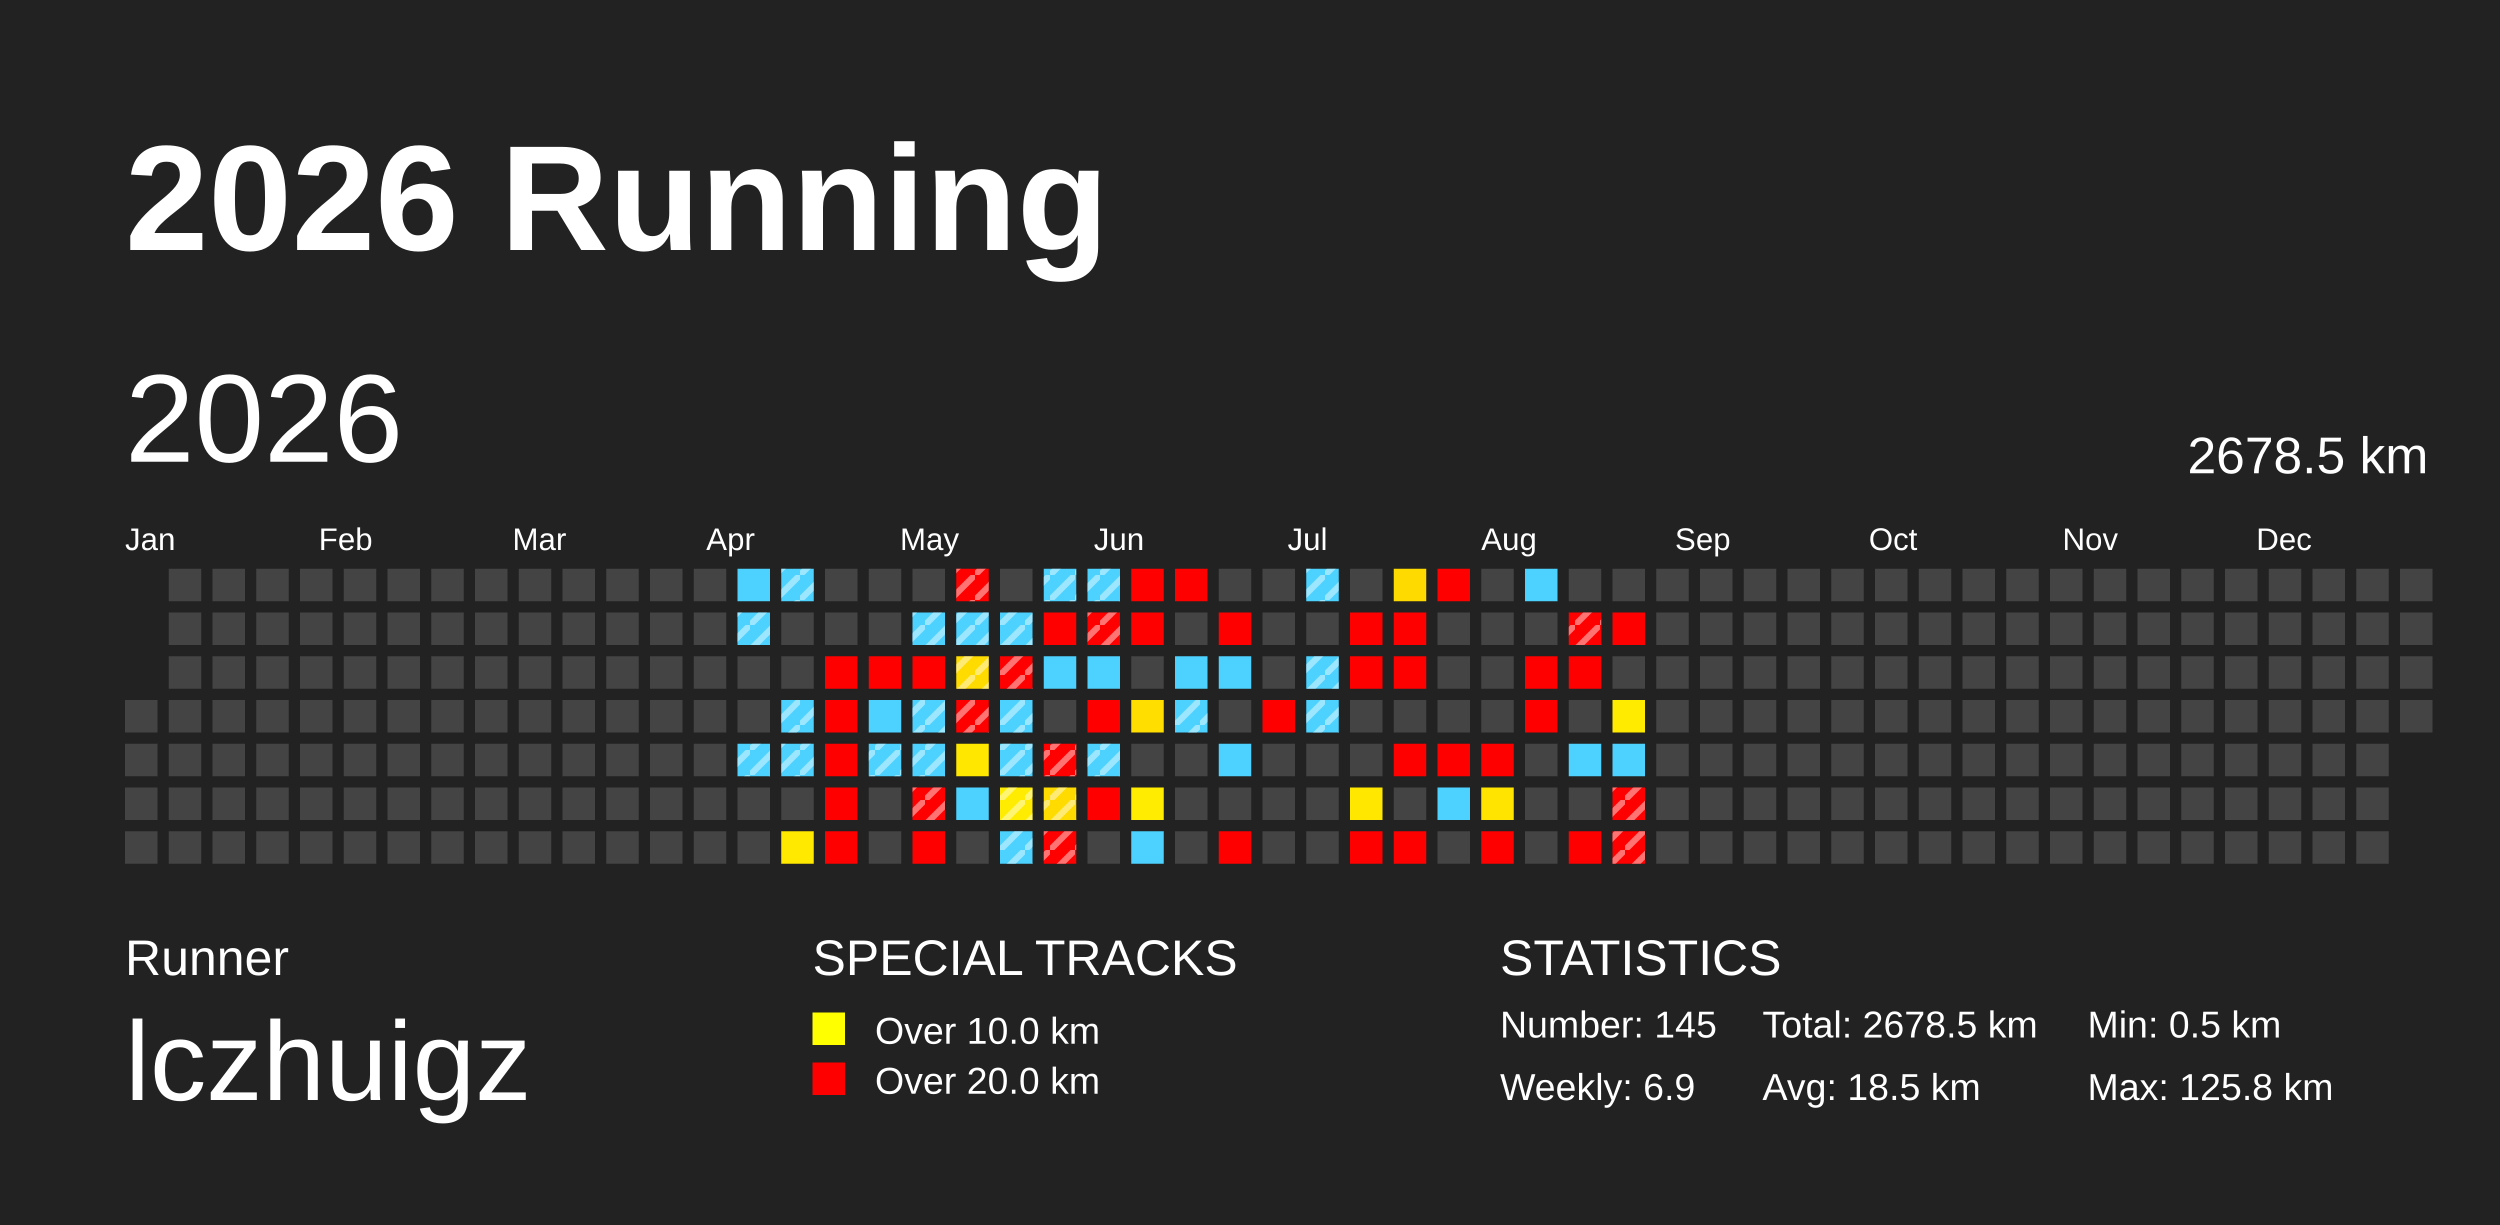
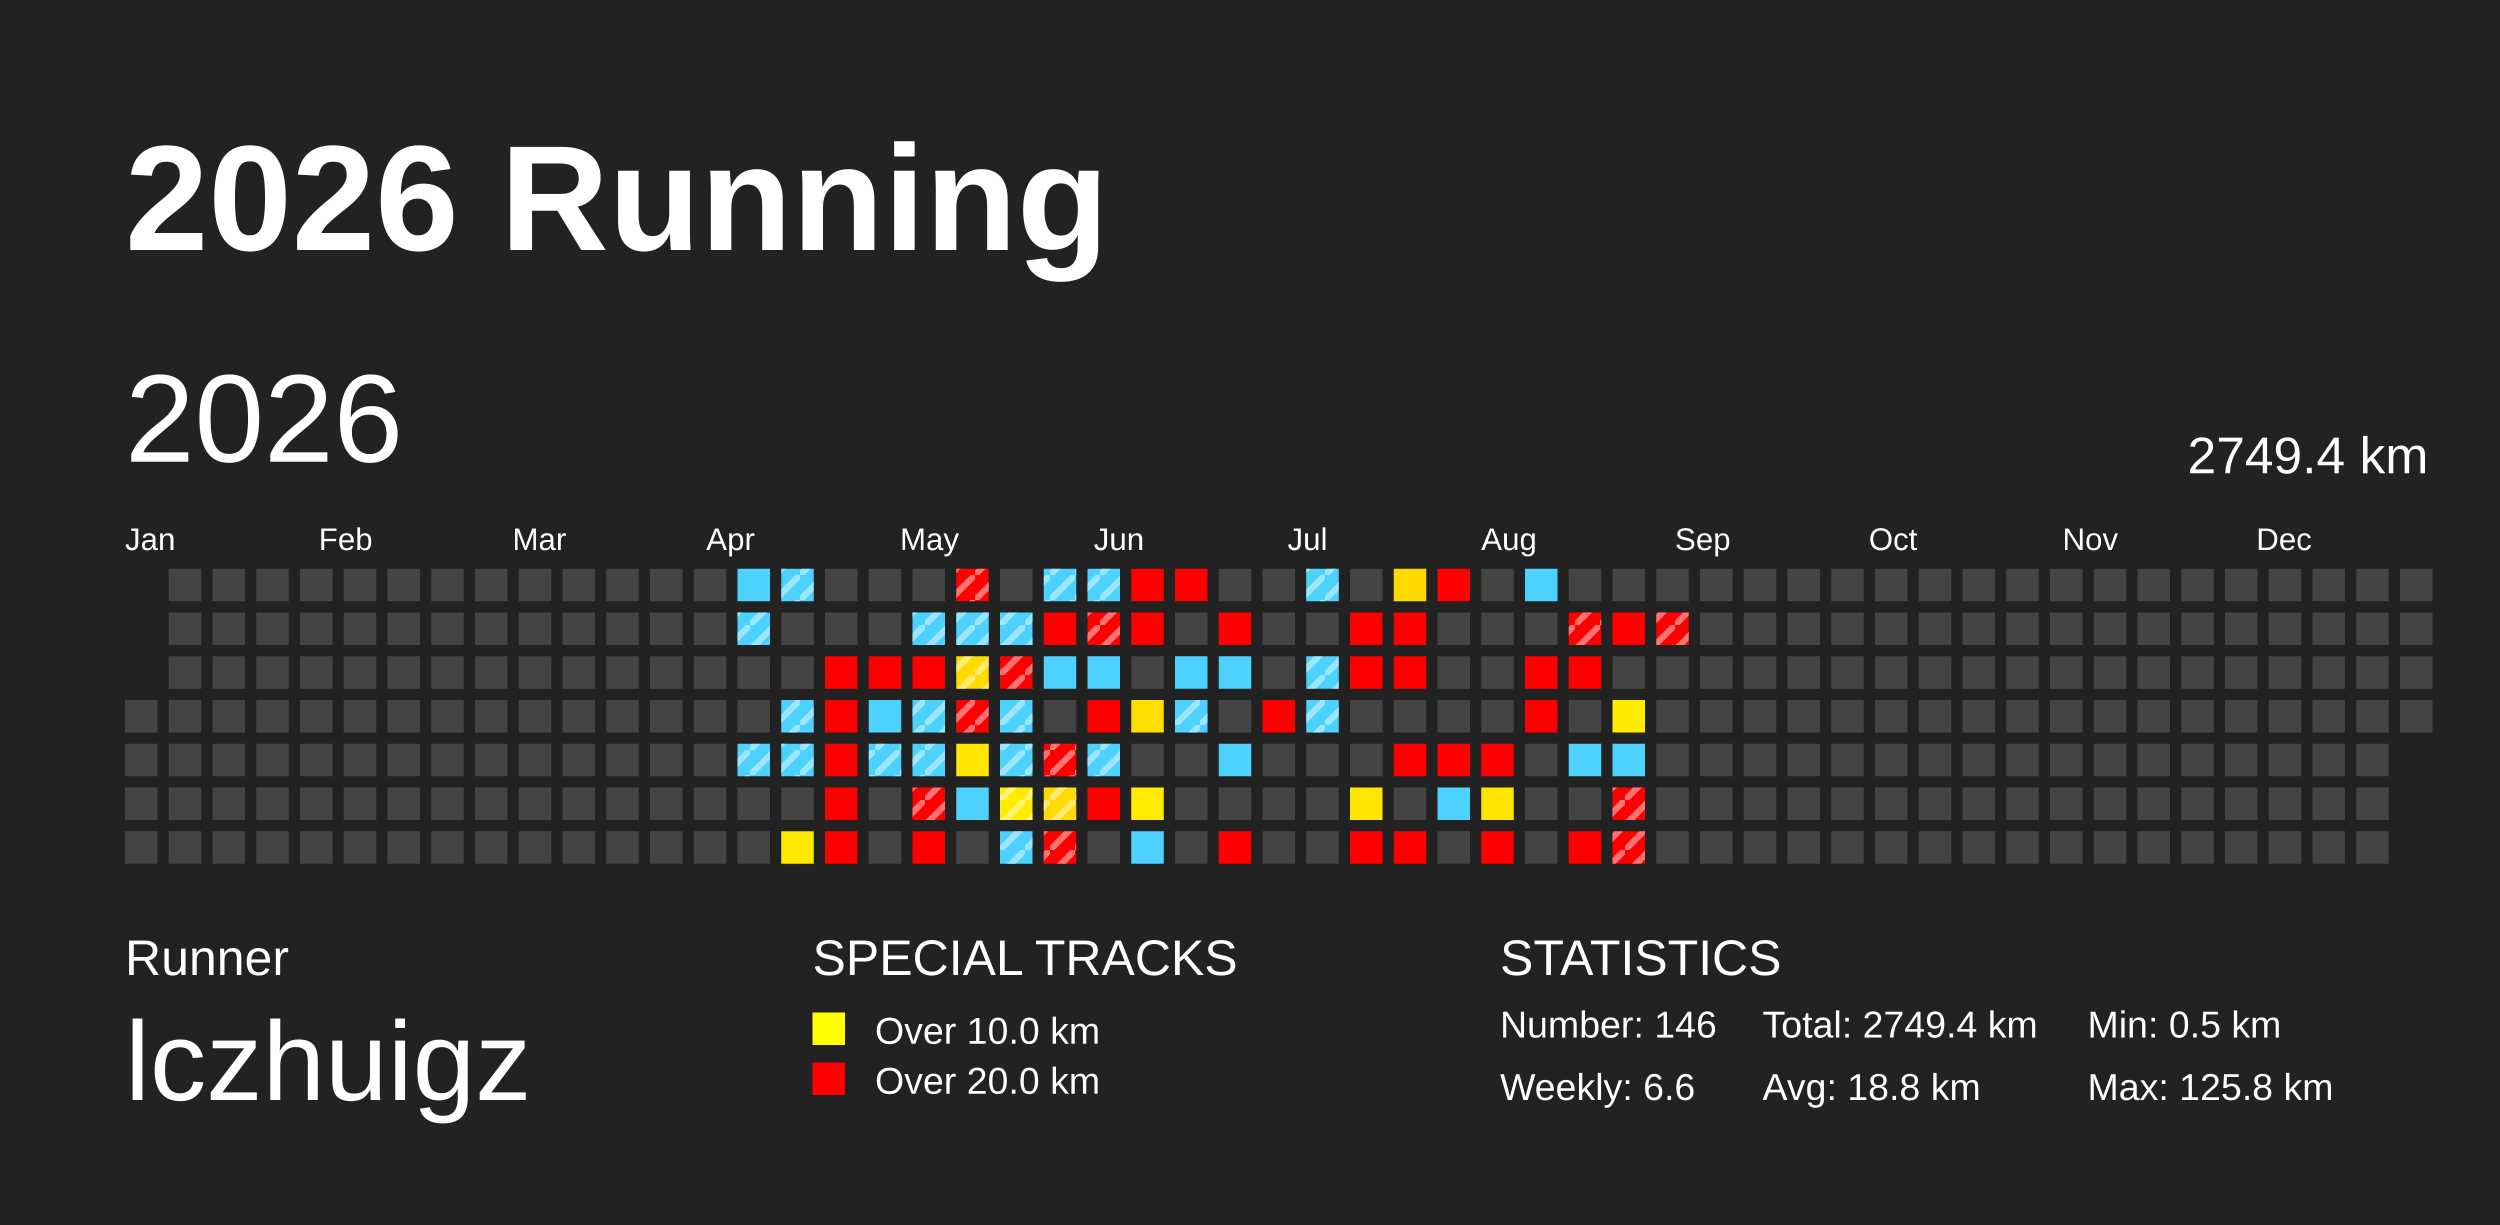
<svg xmlns="http://www.w3.org/2000/svg" baseProfile="full" height="98mm" version="1.1" viewBox="0,0,200,98" width="200mm">
  <defs>
    <pattern height="2" id="indoor-stripe" patternUnits="userSpaceOnUse" width="2">
      <line stroke="white" stroke-opacity="0.45" stroke-width="0.5" x1="0" x2="2" y1="2" y2="0" />
    </pattern>
  </defs>
  <rect fill="#222222" height="98" width="200" x="0" y="0" />
  <text fill="#FFFFFF" style="font-size:12px; font-family:Arial; font-weight:bold;" x="10" y="20">2026 Running</text>
  <text fill="#FFFFFF" style="font-size:4px; font-family:Arial" x="10" y="78">Runner</text>
  <text fill="#FFFFFF" style="font-size:9px; font-family:Arial" x="10" y="88">lczhuigz</text>
  <text fill="#FFFFFF" style="font-size:4px; font-family:Arial" x="65" y="78">SPECIAL TRACKS</text>
  <rect fill="yellow" height="2.6" width="2.6" x="65" y="81" />
  <text fill="#FFFFFF" style="font-size:3px; font-family:Arial" x="70" y="83.5">Over 10.0 km</text>
  <rect fill="red" height="2.6" width="2.6" x="65" y="85" />
  <text fill="#FFFFFF" style="font-size:3px; font-family:Arial" x="70" y="87.5">Over 20.0 km</text>
  <text fill="#FFFFFF" style="font-size:4px; font-family:Arial" x="120" y="78">STATISTICS</text>
-   <text fill="#FFFFFF" style="font-size:3px; font-family:Arial" x="120" y="83">Number: 145</text>
-   <text fill="#FFFFFF" style="font-size:3px; font-family:Arial" x="120" y="88">Weekly: 6.9</text>
-   <text fill="#FFFFFF" style="font-size:3px; font-family:Arial" x="141" y="83">Total: 2678.5 km</text>
-   <text fill="#FFFFFF" style="font-size:3px; font-family:Arial" x="141" y="88">Avg: 18.5 km</text>
+   <text fill="#FFFFFF" style="font-size:3px; font-family:Arial" x="120" y="83">Number: 146</text>
+   <text fill="#FFFFFF" style="font-size:3px; font-family:Arial" x="120" y="88">Weekly: 6.6</text>
+   <text fill="#FFFFFF" style="font-size:3px; font-family:Arial" x="141" y="83">Total: 2749.4 km</text>
+   <text fill="#FFFFFF" style="font-size:3px; font-family:Arial" x="141" y="88">Avg: 18.8 km</text>
  <text fill="#FFFFFF" style="font-size:3px; font-family:Arial" x="167" y="83">Min: 0.5 km</text>
  <text fill="#FFFFFF" style="font-size:3px; font-family:Arial" x="167" y="88">Max: 125.8 km</text>
  <text dominant-baseline="hanging" fill="#FFFFFF" style="font-size:10.0px; font-family:Arial;" x="10" y="30">2026</text>
-   <text dominant-baseline="hanging" fill="#FFFFFF" style="font-size:4.125px; font-family:Arial;" x="175" y="35">2678.5 km</text>
+   <text dominant-baseline="hanging" fill="#FFFFFF" style="font-size:4.125px; font-family:Arial;" x="175" y="35">2749.4 km</text>
  <text fill="#FFFFFF" style="font-size:2.5px; font-family:Arial" x="10.0" y="44">Jan</text>
  <text fill="#FFFFFF" style="font-size:2.5px; font-family:Arial" x="25.5" y="44">Feb</text>
  <text fill="#FFFFFF" style="font-size:2.5px; font-family:Arial" x="41.0" y="44">Mar</text>
  <text fill="#FFFFFF" style="font-size:2.5px; font-family:Arial" x="56.5" y="44">Apr</text>
  <text fill="#FFFFFF" style="font-size:2.5px; font-family:Arial" x="72.0" y="44">May</text>
  <text fill="#FFFFFF" style="font-size:2.5px; font-family:Arial" x="87.5" y="44">Jun</text>
  <text fill="#FFFFFF" style="font-size:2.5px; font-family:Arial" x="103.0" y="44">Jul</text>
  <text fill="#FFFFFF" style="font-size:2.5px; font-family:Arial" x="118.5" y="44">Aug</text>
  <text fill="#FFFFFF" style="font-size:2.5px; font-family:Arial" x="134.0" y="44">Sep</text>
  <text fill="#FFFFFF" style="font-size:2.5px; font-family:Arial" x="149.5" y="44">Oct</text>
  <text fill="#FFFFFF" style="font-size:2.5px; font-family:Arial" x="165.0" y="44">Nov</text>
  <text fill="#FFFFFF" style="font-size:2.5px; font-family:Arial" x="180.5" y="44">Dec</text>
  <rect fill="#444444" height="2.6" width="2.6" x="10.0" y="56.0" />
  <rect fill="#444444" height="2.6" width="2.6" x="10.0" y="59.5" />
  <rect fill="#444444" height="2.6" width="2.6" x="10.0" y="63.0" />
  <rect fill="#444444" height="2.6" width="2.6" x="10.0" y="66.5" />
  <rect fill="#444444" height="2.6" width="2.6" x="13.5" y="45.5" />
  <rect fill="#444444" height="2.6" width="2.6" x="13.5" y="49.0" />
  <rect fill="#444444" height="2.6" width="2.6" x="13.5" y="52.5" />
  <rect fill="#444444" height="2.6" width="2.6" x="13.5" y="56.0" />
  <rect fill="#444444" height="2.6" width="2.6" x="13.5" y="59.5" />
  <rect fill="#444444" height="2.6" width="2.6" x="13.5" y="63.0" />
  <rect fill="#444444" height="2.6" width="2.6" x="13.5" y="66.5" />
  <rect fill="#444444" height="2.6" width="2.6" x="17.0" y="45.5" />
  <rect fill="#444444" height="2.6" width="2.6" x="17.0" y="49.0" />
  <rect fill="#444444" height="2.6" width="2.6" x="17.0" y="52.5" />
  <rect fill="#444444" height="2.6" width="2.6" x="17.0" y="56.0" />
  <rect fill="#444444" height="2.6" width="2.6" x="17.0" y="59.5" />
  <rect fill="#444444" height="2.6" width="2.6" x="17.0" y="63.0" />
  <rect fill="#444444" height="2.6" width="2.6" x="17.0" y="66.5" />
  <rect fill="#444444" height="2.6" width="2.6" x="20.5" y="45.5" />
  <rect fill="#444444" height="2.6" width="2.6" x="20.5" y="49.0" />
  <rect fill="#444444" height="2.6" width="2.6" x="20.5" y="52.5" />
  <rect fill="#444444" height="2.6" width="2.6" x="20.5" y="56.0" />
  <rect fill="#444444" height="2.6" width="2.6" x="20.5" y="59.5" />
  <rect fill="#444444" height="2.6" width="2.6" x="20.5" y="63.0" />
  <rect fill="#444444" height="2.6" width="2.6" x="20.5" y="66.5" />
  <rect fill="#444444" height="2.6" width="2.6" x="24.0" y="45.5" />
  <rect fill="#444444" height="2.6" width="2.6" x="24.0" y="49.0" />
  <rect fill="#444444" height="2.6" width="2.6" x="24.0" y="52.5" />
  <rect fill="#444444" height="2.6" width="2.6" x="24.0" y="56.0" />
  <rect fill="#444444" height="2.6" width="2.6" x="24.0" y="59.5" />
  <rect fill="#444444" height="2.6" width="2.6" x="24.0" y="63.0" />
  <rect fill="#444444" height="2.6" width="2.6" x="24.0" y="66.5" />
  <rect fill="#444444" height="2.6" width="2.6" x="27.5" y="45.5" />
  <rect fill="#444444" height="2.6" width="2.6" x="27.5" y="49.0" />
  <rect fill="#444444" height="2.6" width="2.6" x="27.5" y="52.5" />
  <rect fill="#444444" height="2.6" width="2.6" x="27.5" y="56.0" />
  <rect fill="#444444" height="2.6" width="2.6" x="27.5" y="59.5" />
  <rect fill="#444444" height="2.6" width="2.6" x="27.5" y="63.0" />
  <rect fill="#444444" height="2.6" width="2.6" x="27.5" y="66.5" />
  <rect fill="#444444" height="2.6" width="2.6" x="31.0" y="45.5" />
  <rect fill="#444444" height="2.6" width="2.6" x="31.0" y="49.0" />
  <rect fill="#444444" height="2.6" width="2.6" x="31.0" y="52.5" />
  <rect fill="#444444" height="2.6" width="2.6" x="31.0" y="56.0" />
  <rect fill="#444444" height="2.6" width="2.6" x="31.0" y="59.5" />
  <rect fill="#444444" height="2.6" width="2.6" x="31.0" y="63.0" />
  <rect fill="#444444" height="2.6" width="2.6" x="31.0" y="66.5" />
  <rect fill="#444444" height="2.6" width="2.6" x="34.5" y="45.5" />
  <rect fill="#444444" height="2.6" width="2.6" x="34.5" y="49.0" />
  <rect fill="#444444" height="2.6" width="2.6" x="34.5" y="52.5" />
  <rect fill="#444444" height="2.6" width="2.6" x="34.5" y="56.0" />
  <rect fill="#444444" height="2.6" width="2.6" x="34.5" y="59.5" />
  <rect fill="#444444" height="2.6" width="2.6" x="34.5" y="63.0" />
  <rect fill="#444444" height="2.6" width="2.6" x="34.5" y="66.5" />
  <rect fill="#444444" height="2.6" width="2.6" x="38.0" y="45.5" />
  <rect fill="#444444" height="2.6" width="2.6" x="38.0" y="49.0" />
  <rect fill="#444444" height="2.6" width="2.6" x="38.0" y="52.5" />
  <rect fill="#444444" height="2.6" width="2.6" x="38.0" y="56.0" />
  <rect fill="#444444" height="2.6" width="2.6" x="38.0" y="59.5" />
  <rect fill="#444444" height="2.6" width="2.6" x="38.0" y="63.0" />
  <rect fill="#444444" height="2.6" width="2.6" x="38.0" y="66.5" />
  <rect fill="#444444" height="2.6" width="2.6" x="41.5" y="45.5" />
  <rect fill="#444444" height="2.6" width="2.6" x="41.5" y="49.0" />
  <rect fill="#444444" height="2.6" width="2.6" x="41.5" y="52.5" />
  <rect fill="#444444" height="2.6" width="2.6" x="41.5" y="56.0" />
  <rect fill="#444444" height="2.6" width="2.6" x="41.5" y="59.5" />
  <rect fill="#444444" height="2.6" width="2.6" x="41.5" y="63.0" />
  <rect fill="#444444" height="2.6" width="2.6" x="41.5" y="66.5" />
  <rect fill="#444444" height="2.6" width="2.6" x="45.0" y="45.5" />
  <rect fill="#444444" height="2.6" width="2.6" x="45.0" y="49.0" />
  <rect fill="#444444" height="2.6" width="2.6" x="45.0" y="52.5" />
  <rect fill="#444444" height="2.6" width="2.6" x="45.0" y="56.0" />
  <rect fill="#444444" height="2.6" width="2.6" x="45.0" y="59.5" />
  <rect fill="#444444" height="2.6" width="2.6" x="45.0" y="63.0" />
  <rect fill="#444444" height="2.6" width="2.6" x="45.0" y="66.5" />
  <rect fill="#444444" height="2.6" width="2.6" x="48.5" y="45.5" />
  <rect fill="#444444" height="2.6" width="2.6" x="48.5" y="49.0" />
  <rect fill="#444444" height="2.6" width="2.6" x="48.5" y="52.5" />
  <rect fill="#444444" height="2.6" width="2.6" x="48.5" y="56.0" />
  <rect fill="#444444" height="2.6" width="2.6" x="48.5" y="59.5" />
  <rect fill="#444444" height="2.6" width="2.6" x="48.5" y="63.0" />
  <rect fill="#444444" height="2.6" width="2.6" x="48.5" y="66.5" />
  <rect fill="#444444" height="2.6" width="2.6" x="52.0" y="45.5" />
  <rect fill="#444444" height="2.6" width="2.6" x="52.0" y="49.0" />
  <rect fill="#444444" height="2.6" width="2.6" x="52.0" y="52.5" />
  <rect fill="#444444" height="2.6" width="2.6" x="52.0" y="56.0" />
  <rect fill="#444444" height="2.6" width="2.6" x="52.0" y="59.5" />
  <rect fill="#444444" height="2.6" width="2.6" x="52.0" y="63.0" />
  <rect fill="#444444" height="2.6" width="2.6" x="52.0" y="66.5" />
  <rect fill="#444444" height="2.6" width="2.6" x="55.5" y="45.5" />
  <rect fill="#444444" height="2.6" width="2.6" x="55.5" y="49.0" />
  <rect fill="#444444" height="2.6" width="2.6" x="55.5" y="52.5" />
  <rect fill="#444444" height="2.6" width="2.6" x="55.5" y="56.0" />
  <rect fill="#444444" height="2.6" width="2.6" x="55.5" y="59.5" />
  <rect fill="#444444" height="2.6" width="2.6" x="55.5" y="63.0" />
  <rect fill="#444444" height="2.6" width="2.6" x="55.5" y="66.5" />
  <rect fill="#4dd2ff" height="2.6" width="2.6" x="59.0" y="45.5" />
  <rect fill="#4dd2ff" height="2.6" width="2.6" x="59.0" y="49.0" />
  <rect fill="url(#indoor-stripe)" height="2.6" style="pointer-events: none;" width="2.6" x="59.0" y="49.0" />
  <rect fill="#444444" height="2.6" width="2.6" x="59.0" y="52.5" />
  <rect fill="#444444" height="2.6" width="2.6" x="59.0" y="56.0" />
  <rect fill="#4dd2ff" height="2.6" width="2.6" x="59.0" y="59.5" />
  <rect fill="url(#indoor-stripe)" height="2.6" style="pointer-events: none;" width="2.6" x="59.0" y="59.5" />
  <rect fill="#444444" height="2.6" width="2.6" x="59.0" y="63.0" />
  <rect fill="#444444" height="2.6" width="2.6" x="59.0" y="66.5" />
  <rect fill="#4dd2ff" height="2.6" width="2.6" x="62.5" y="45.5" />
  <rect fill="url(#indoor-stripe)" height="2.6" style="pointer-events: none;" width="2.6" x="62.5" y="45.5" />
  <rect fill="#444444" height="2.6" width="2.6" x="62.5" y="49.0" />
  <rect fill="#444444" height="2.6" width="2.6" x="62.5" y="52.5" />
  <rect fill="#4dd2ff" height="2.6" width="2.6" x="62.5" y="56.0" />
  <rect fill="url(#indoor-stripe)" height="2.6" style="pointer-events: none;" width="2.6" x="62.5" y="56.0" />
  <rect fill="#4dd2ff" height="2.6" width="2.6" x="62.5" y="59.5" />
  <rect fill="url(#indoor-stripe)" height="2.6" style="pointer-events: none;" width="2.6" x="62.5" y="59.5" />
  <rect fill="#444444" height="2.6" width="2.6" x="62.5" y="63.0" />
  <rect fill="#ffe900" height="2.6" width="2.6" x="62.5" y="66.5" />
  <rect fill="#444444" height="2.6" width="2.6" x="66.0" y="45.5" />
  <rect fill="#444444" height="2.6" width="2.6" x="66.0" y="49.0" />
  <rect fill="red" height="2.6" width="2.6" x="66.0" y="52.5" />
  <rect fill="red" height="2.6" width="2.6" x="66.0" y="56.0" />
  <rect fill="red" height="2.6" width="2.6" x="66.0" y="59.5" />
  <rect fill="red" height="2.6" width="2.6" x="66.0" y="63.0" />
  <rect fill="red" height="2.6" width="2.6" x="66.0" y="66.5" />
  <rect fill="#444444" height="2.6" width="2.6" x="69.5" y="45.5" />
  <rect fill="#444444" height="2.6" width="2.6" x="69.5" y="49.0" />
  <rect fill="red" height="2.6" width="2.6" x="69.5" y="52.5" />
  <rect fill="#4dd2ff" height="2.6" width="2.6" x="69.5" y="56.0" />
  <rect fill="#4dd2ff" height="2.6" width="2.6" x="69.5" y="59.5" />
  <rect fill="url(#indoor-stripe)" height="2.6" style="pointer-events: none;" width="2.6" x="69.5" y="59.5" />
  <rect fill="#444444" height="2.6" width="2.6" x="69.5" y="63.0" />
  <rect fill="#444444" height="2.6" width="2.6" x="69.5" y="66.5" />
  <rect fill="#444444" height="2.6" width="2.6" x="73.0" y="45.5" />
  <rect fill="#4dd2ff" height="2.6" width="2.6" x="73.0" y="49.0" />
  <rect fill="url(#indoor-stripe)" height="2.6" style="pointer-events: none;" width="2.6" x="73.0" y="49.0" />
  <rect fill="red" height="2.6" width="2.6" x="73.0" y="52.5" />
  <rect fill="#4dd2ff" height="2.6" width="2.6" x="73.0" y="56.0" />
  <rect fill="url(#indoor-stripe)" height="2.6" style="pointer-events: none;" width="2.6" x="73.0" y="56.0" />
  <rect fill="#4dd2ff" height="2.6" width="2.6" x="73.0" y="59.5" />
  <rect fill="url(#indoor-stripe)" height="2.6" style="pointer-events: none;" width="2.6" x="73.0" y="59.5" />
  <rect fill="red" height="2.6" width="2.6" x="73.0" y="63.0" />
  <rect fill="url(#indoor-stripe)" height="2.6" style="pointer-events: none;" width="2.6" x="73.0" y="63.0" />
  <rect fill="red" height="2.6" width="2.6" x="73.0" y="66.5" />
  <rect fill="red" height="2.6" width="2.6" x="76.5" y="45.5" />
  <rect fill="url(#indoor-stripe)" height="2.6" style="pointer-events: none;" width="2.6" x="76.5" y="45.5" />
  <rect fill="#4dd2ff" height="2.6" width="2.6" x="76.5" y="49.0" />
  <rect fill="url(#indoor-stripe)" height="2.6" style="pointer-events: none;" width="2.6" x="76.5" y="49.0" />
  <rect fill="#ffdb00" height="2.6" width="2.6" x="76.5" y="52.5" />
  <rect fill="url(#indoor-stripe)" height="2.6" style="pointer-events: none;" width="2.6" x="76.5" y="52.5" />
  <rect fill="red" height="2.6" width="2.6" x="76.5" y="56.0" />
  <rect fill="url(#indoor-stripe)" height="2.6" style="pointer-events: none;" width="2.6" x="76.5" y="56.0" />
  <rect fill="#ffe700" height="2.6" width="2.6" x="76.5" y="59.5" />
  <rect fill="#4dd2ff" height="2.6" width="2.6" x="76.5" y="63.0" />
  <rect fill="#444444" height="2.6" width="2.6" x="76.5" y="66.5" />
  <rect fill="#444444" height="2.6" width="2.6" x="80.0" y="45.5" />
  <rect fill="#4dd2ff" height="2.6" width="2.6" x="80.0" y="49.0" />
  <rect fill="url(#indoor-stripe)" height="2.6" style="pointer-events: none;" width="2.6" x="80.0" y="49.0" />
  <rect fill="red" height="2.6" width="2.6" x="80.0" y="52.5" />
  <rect fill="url(#indoor-stripe)" height="2.6" style="pointer-events: none;" width="2.6" x="80.0" y="52.5" />
  <rect fill="#4dd2ff" height="2.6" width="2.6" x="80.0" y="56.0" />
  <rect fill="url(#indoor-stripe)" height="2.6" style="pointer-events: none;" width="2.6" x="80.0" y="56.0" />
  <rect fill="#4dd2ff" height="2.6" width="2.6" x="80.0" y="59.5" />
  <rect fill="url(#indoor-stripe)" height="2.6" style="pointer-events: none;" width="2.6" x="80.0" y="59.5" />
  <rect fill="#ffec00" height="2.6" width="2.6" x="80.0" y="63.0" />
  <rect fill="url(#indoor-stripe)" height="2.6" style="pointer-events: none;" width="2.6" x="80.0" y="63.0" />
  <rect fill="#4dd2ff" height="2.6" width="2.6" x="80.0" y="66.5" />
  <rect fill="url(#indoor-stripe)" height="2.6" style="pointer-events: none;" width="2.6" x="80.0" y="66.5" />
  <rect fill="#4dd2ff" height="2.6" width="2.6" x="83.5" y="45.5" />
  <rect fill="url(#indoor-stripe)" height="2.6" style="pointer-events: none;" width="2.6" x="83.5" y="45.5" />
  <rect fill="red" height="2.6" width="2.6" x="83.5" y="49.0" />
  <rect fill="#4dd2ff" height="2.6" width="2.6" x="83.5" y="52.5" />
  <rect fill="#444444" height="2.6" width="2.6" x="83.5" y="56.0" />
  <rect fill="red" height="2.6" width="2.6" x="83.5" y="59.5" />
  <rect fill="url(#indoor-stripe)" height="2.6" style="pointer-events: none;" width="2.6" x="83.5" y="59.5" />
  <rect fill="#ffdb00" height="2.6" width="2.6" x="83.5" y="63.0" />
  <rect fill="url(#indoor-stripe)" height="2.6" style="pointer-events: none;" width="2.6" x="83.5" y="63.0" />
  <rect fill="red" height="2.6" width="2.6" x="83.5" y="66.5" />
  <rect fill="url(#indoor-stripe)" height="2.6" style="pointer-events: none;" width="2.6" x="83.5" y="66.5" />
  <rect fill="#4dd2ff" height="2.6" width="2.6" x="87.0" y="45.5" />
  <rect fill="url(#indoor-stripe)" height="2.6" style="pointer-events: none;" width="2.6" x="87.0" y="45.5" />
  <rect fill="red" height="2.6" width="2.6" x="87.0" y="49.0" />
  <rect fill="url(#indoor-stripe)" height="2.6" style="pointer-events: none;" width="2.6" x="87.0" y="49.0" />
  <rect fill="#4dd2ff" height="2.6" width="2.6" x="87.0" y="52.5" />
  <rect fill="red" height="2.6" width="2.6" x="87.0" y="56.0" />
  <rect fill="#4dd2ff" height="2.6" width="2.6" x="87.0" y="59.5" />
  <rect fill="url(#indoor-stripe)" height="2.6" style="pointer-events: none;" width="2.6" x="87.0" y="59.5" />
  <rect fill="red" height="2.6" width="2.6" x="87.0" y="63.0" />
  <rect fill="#444444" height="2.6" width="2.6" x="87.0" y="66.5" />
  <rect fill="red" height="2.6" width="2.6" x="90.5" y="45.5" />
  <rect fill="red" height="2.6" width="2.6" x="90.5" y="49.0" />
  <rect fill="#444444" height="2.6" width="2.6" x="90.5" y="52.5" />
  <rect fill="#ffde00" height="2.6" width="2.6" x="90.5" y="56.0" />
  <rect fill="#444444" height="2.6" width="2.6" x="90.5" y="59.5" />
  <rect fill="#ffec00" height="2.6" width="2.6" x="90.5" y="63.0" />
  <rect fill="#4dd2ff" height="2.6" width="2.6" x="90.5" y="66.5" />
  <rect fill="red" height="2.6" width="2.6" x="94.0" y="45.5" />
  <rect fill="#444444" height="2.6" width="2.6" x="94.0" y="49.0" />
  <rect fill="#4dd2ff" height="2.6" width="2.6" x="94.0" y="52.5" />
  <rect fill="#4dd2ff" height="2.6" width="2.6" x="94.0" y="56.0" />
  <rect fill="url(#indoor-stripe)" height="2.6" style="pointer-events: none;" width="2.6" x="94.0" y="56.0" />
  <rect fill="#444444" height="2.6" width="2.6" x="94.0" y="59.5" />
  <rect fill="#444444" height="2.6" width="2.6" x="94.0" y="63.0" />
  <rect fill="#444444" height="2.6" width="2.6" x="94.0" y="66.5" />
  <rect fill="#444444" height="2.6" width="2.6" x="97.5" y="45.5" />
  <rect fill="red" height="2.6" width="2.6" x="97.5" y="49.0" />
  <rect fill="#4dd2ff" height="2.6" width="2.6" x="97.5" y="52.5" />
  <rect fill="#444444" height="2.6" width="2.6" x="97.5" y="56.0" />
  <rect fill="#4dd2ff" height="2.6" width="2.6" x="97.5" y="59.5" />
  <rect fill="#444444" height="2.6" width="2.6" x="97.5" y="63.0" />
  <rect fill="red" height="2.6" width="2.6" x="97.5" y="66.5" />
  <rect fill="#444444" height="2.6" width="2.6" x="101.0" y="45.5" />
  <rect fill="#444444" height="2.6" width="2.6" x="101.0" y="49.0" />
  <rect fill="#444444" height="2.6" width="2.6" x="101.0" y="52.5" />
  <rect fill="red" height="2.6" width="2.6" x="101.0" y="56.0" />
  <rect fill="#444444" height="2.6" width="2.6" x="101.0" y="59.5" />
  <rect fill="#444444" height="2.6" width="2.6" x="101.0" y="63.0" />
  <rect fill="#444444" height="2.6" width="2.6" x="101.0" y="66.5" />
  <rect fill="#4dd2ff" height="2.6" width="2.6" x="104.5" y="45.5" />
  <rect fill="url(#indoor-stripe)" height="2.6" style="pointer-events: none;" width="2.6" x="104.5" y="45.5" />
  <rect fill="#444444" height="2.6" width="2.6" x="104.5" y="49.0" />
  <rect fill="#4dd2ff" height="2.6" width="2.6" x="104.5" y="52.5" />
  <rect fill="url(#indoor-stripe)" height="2.6" style="pointer-events: none;" width="2.6" x="104.5" y="52.5" />
  <rect fill="#4dd2ff" height="2.6" width="2.6" x="104.5" y="56.0" />
  <rect fill="url(#indoor-stripe)" height="2.6" style="pointer-events: none;" width="2.6" x="104.5" y="56.0" />
  <rect fill="#444444" height="2.6" width="2.6" x="104.5" y="59.5" />
  <rect fill="#444444" height="2.6" width="2.6" x="104.5" y="63.0" />
  <rect fill="#444444" height="2.6" width="2.6" x="104.5" y="66.5" />
  <rect fill="#444444" height="2.6" width="2.6" x="108.0" y="45.5" />
  <rect fill="red" height="2.6" width="2.6" x="108.0" y="49.0" />
  <rect fill="red" height="2.6" width="2.6" x="108.0" y="52.5" />
  <rect fill="#444444" height="2.6" width="2.6" x="108.0" y="56.0" />
  <rect fill="#444444" height="2.6" width="2.6" x="108.0" y="59.5" />
  <rect fill="#ffe700" height="2.6" width="2.6" x="108.0" y="63.0" />
  <rect fill="red" height="2.6" width="2.6" x="108.0" y="66.5" />
  <rect fill="#ffda00" height="2.6" width="2.6" x="111.5" y="45.5" />
  <rect fill="red" height="2.6" width="2.6" x="111.5" y="49.0" />
  <rect fill="red" height="2.6" width="2.6" x="111.5" y="52.5" />
  <rect fill="#444444" height="2.6" width="2.6" x="111.5" y="56.0" />
  <rect fill="red" height="2.6" width="2.6" x="111.5" y="59.5" />
  <rect fill="#444444" height="2.6" width="2.6" x="111.5" y="63.0" />
  <rect fill="red" height="2.6" width="2.6" x="111.5" y="66.5" />
  <rect fill="red" height="2.6" width="2.6" x="115.0" y="45.5" />
  <rect fill="#444444" height="2.6" width="2.6" x="115.0" y="49.0" />
  <rect fill="#444444" height="2.6" width="2.6" x="115.0" y="52.5" />
  <rect fill="#444444" height="2.6" width="2.6" x="115.0" y="56.0" />
  <rect fill="red" height="2.6" width="2.6" x="115.0" y="59.5" />
  <rect fill="#4dd2ff" height="2.6" width="2.6" x="115.0" y="63.0" />
  <rect fill="#444444" height="2.6" width="2.6" x="115.0" y="66.5" />
  <rect fill="#444444" height="2.6" width="2.6" x="118.5" y="45.5" />
  <rect fill="#444444" height="2.6" width="2.6" x="118.5" y="49.0" />
  <rect fill="#444444" height="2.6" width="2.6" x="118.5" y="52.5" />
  <rect fill="#444444" height="2.6" width="2.6" x="118.5" y="56.0" />
  <rect fill="red" height="2.6" width="2.6" x="118.5" y="59.5" />
  <rect fill="#ffe400" height="2.6" width="2.6" x="118.5" y="63.0" />
  <rect fill="red" height="2.6" width="2.6" x="118.5" y="66.5" />
  <rect fill="#4dd2ff" height="2.6" width="2.6" x="122.0" y="45.5" />
  <rect fill="#444444" height="2.6" width="2.6" x="122.0" y="49.0" />
  <rect fill="red" height="2.6" width="2.6" x="122.0" y="52.5" />
  <rect fill="red" height="2.6" width="2.6" x="122.0" y="56.0" />
  <rect fill="#444444" height="2.6" width="2.6" x="122.0" y="59.5" />
  <rect fill="#444444" height="2.6" width="2.6" x="122.0" y="63.0" />
  <rect fill="#444444" height="2.6" width="2.6" x="122.0" y="66.5" />
  <rect fill="#444444" height="2.6" width="2.6" x="125.5" y="45.5" />
  <rect fill="red" height="2.6" width="2.6" x="125.5" y="49.0" />
  <rect fill="url(#indoor-stripe)" height="2.6" style="pointer-events: none;" width="2.6" x="125.5" y="49.0" />
  <rect fill="red" height="2.6" width="2.6" x="125.5" y="52.5" />
  <rect fill="#444444" height="2.6" width="2.6" x="125.5" y="56.0" />
  <rect fill="#4dd2ff" height="2.6" width="2.6" x="125.5" y="59.5" />
  <rect fill="#444444" height="2.6" width="2.6" x="125.5" y="63.0" />
  <rect fill="red" height="2.6" width="2.6" x="125.5" y="66.5" />
  <rect fill="#444444" height="2.6" width="2.6" x="129.0" y="45.5" />
  <rect fill="red" height="2.6" width="2.6" x="129.0" y="49.0" />
  <rect fill="#444444" height="2.6" width="2.6" x="129.0" y="52.5" />
  <rect fill="#ffeb00" height="2.6" width="2.6" x="129.0" y="56.0" />
  <rect fill="#4dd2ff" height="2.6" width="2.6" x="129.0" y="59.5" />
  <rect fill="red" height="2.6" width="2.6" x="129.0" y="63.0" />
  <rect fill="url(#indoor-stripe)" height="2.6" style="pointer-events: none;" width="2.6" x="129.0" y="63.0" />
  <rect fill="red" height="2.6" width="2.6" x="129.0" y="66.5" />
  <rect fill="url(#indoor-stripe)" height="2.6" style="pointer-events: none;" width="2.6" x="129.0" y="66.5" />
  <rect fill="#444444" height="2.6" width="2.6" x="132.5" y="45.5" />
-   <rect fill="#444444" height="2.6" width="2.6" x="132.5" y="49.0" />
+   <rect fill="red" height="2.6" width="2.6" x="132.5" y="49.0" />
+   <rect fill="url(#indoor-stripe)" height="2.6" style="pointer-events: none;" width="2.6" x="132.5" y="49.0" />
  <rect fill="#444444" height="2.6" width="2.6" x="132.5" y="52.5" />
  <rect fill="#444444" height="2.6" width="2.6" x="132.5" y="56.0" />
  <rect fill="#444444" height="2.6" width="2.6" x="132.5" y="59.5" />
  <rect fill="#444444" height="2.6" width="2.6" x="132.5" y="63.0" />
  <rect fill="#444444" height="2.6" width="2.6" x="132.5" y="66.5" />
  <rect fill="#444444" height="2.6" width="2.6" x="136.0" y="45.5" />
  <rect fill="#444444" height="2.6" width="2.6" x="136.0" y="49.0" />
  <rect fill="#444444" height="2.6" width="2.6" x="136.0" y="52.5" />
  <rect fill="#444444" height="2.6" width="2.6" x="136.0" y="56.0" />
  <rect fill="#444444" height="2.6" width="2.6" x="136.0" y="59.5" />
  <rect fill="#444444" height="2.6" width="2.6" x="136.0" y="63.0" />
  <rect fill="#444444" height="2.6" width="2.6" x="136.0" y="66.5" />
  <rect fill="#444444" height="2.6" width="2.6" x="139.5" y="45.5" />
  <rect fill="#444444" height="2.6" width="2.6" x="139.5" y="49.0" />
  <rect fill="#444444" height="2.6" width="2.6" x="139.5" y="52.5" />
  <rect fill="#444444" height="2.6" width="2.6" x="139.5" y="56.0" />
  <rect fill="#444444" height="2.6" width="2.6" x="139.5" y="59.5" />
  <rect fill="#444444" height="2.6" width="2.6" x="139.5" y="63.0" />
  <rect fill="#444444" height="2.6" width="2.6" x="139.5" y="66.5" />
  <rect fill="#444444" height="2.6" width="2.6" x="143.0" y="45.5" />
  <rect fill="#444444" height="2.6" width="2.6" x="143.0" y="49.0" />
  <rect fill="#444444" height="2.6" width="2.6" x="143.0" y="52.5" />
  <rect fill="#444444" height="2.6" width="2.6" x="143.0" y="56.0" />
  <rect fill="#444444" height="2.6" width="2.6" x="143.0" y="59.5" />
  <rect fill="#444444" height="2.6" width="2.6" x="143.0" y="63.0" />
  <rect fill="#444444" height="2.6" width="2.6" x="143.0" y="66.5" />
  <rect fill="#444444" height="2.6" width="2.6" x="146.5" y="45.5" />
  <rect fill="#444444" height="2.6" width="2.6" x="146.5" y="49.0" />
  <rect fill="#444444" height="2.6" width="2.6" x="146.5" y="52.5" />
  <rect fill="#444444" height="2.6" width="2.6" x="146.5" y="56.0" />
  <rect fill="#444444" height="2.6" width="2.6" x="146.5" y="59.5" />
  <rect fill="#444444" height="2.6" width="2.6" x="146.5" y="63.0" />
  <rect fill="#444444" height="2.6" width="2.6" x="146.5" y="66.5" />
  <rect fill="#444444" height="2.6" width="2.6" x="150.0" y="45.5" />
  <rect fill="#444444" height="2.6" width="2.6" x="150.0" y="49.0" />
  <rect fill="#444444" height="2.6" width="2.6" x="150.0" y="52.5" />
  <rect fill="#444444" height="2.6" width="2.6" x="150.0" y="56.0" />
  <rect fill="#444444" height="2.6" width="2.6" x="150.0" y="59.5" />
  <rect fill="#444444" height="2.6" width="2.6" x="150.0" y="63.0" />
  <rect fill="#444444" height="2.6" width="2.6" x="150.0" y="66.5" />
  <rect fill="#444444" height="2.6" width="2.6" x="153.5" y="45.5" />
  <rect fill="#444444" height="2.6" width="2.6" x="153.5" y="49.0" />
  <rect fill="#444444" height="2.6" width="2.6" x="153.5" y="52.5" />
  <rect fill="#444444" height="2.6" width="2.6" x="153.5" y="56.0" />
  <rect fill="#444444" height="2.6" width="2.6" x="153.5" y="59.5" />
  <rect fill="#444444" height="2.6" width="2.6" x="153.5" y="63.0" />
  <rect fill="#444444" height="2.6" width="2.6" x="153.5" y="66.5" />
  <rect fill="#444444" height="2.6" width="2.6" x="157.0" y="45.5" />
  <rect fill="#444444" height="2.6" width="2.6" x="157.0" y="49.0" />
  <rect fill="#444444" height="2.6" width="2.6" x="157.0" y="52.5" />
  <rect fill="#444444" height="2.6" width="2.6" x="157.0" y="56.0" />
  <rect fill="#444444" height="2.6" width="2.6" x="157.0" y="59.5" />
  <rect fill="#444444" height="2.6" width="2.6" x="157.0" y="63.0" />
  <rect fill="#444444" height="2.6" width="2.6" x="157.0" y="66.5" />
  <rect fill="#444444" height="2.6" width="2.6" x="160.5" y="45.5" />
  <rect fill="#444444" height="2.6" width="2.6" x="160.5" y="49.0" />
  <rect fill="#444444" height="2.6" width="2.6" x="160.5" y="52.5" />
  <rect fill="#444444" height="2.6" width="2.6" x="160.5" y="56.0" />
  <rect fill="#444444" height="2.6" width="2.6" x="160.5" y="59.5" />
  <rect fill="#444444" height="2.6" width="2.6" x="160.5" y="63.0" />
  <rect fill="#444444" height="2.6" width="2.6" x="160.5" y="66.5" />
  <rect fill="#444444" height="2.6" width="2.6" x="164.0" y="45.5" />
  <rect fill="#444444" height="2.6" width="2.6" x="164.0" y="49.0" />
  <rect fill="#444444" height="2.6" width="2.6" x="164.0" y="52.5" />
  <rect fill="#444444" height="2.6" width="2.6" x="164.0" y="56.0" />
  <rect fill="#444444" height="2.6" width="2.6" x="164.0" y="59.5" />
  <rect fill="#444444" height="2.6" width="2.6" x="164.0" y="63.0" />
  <rect fill="#444444" height="2.6" width="2.6" x="164.0" y="66.5" />
  <rect fill="#444444" height="2.6" width="2.6" x="167.5" y="45.5" />
  <rect fill="#444444" height="2.6" width="2.6" x="167.5" y="49.0" />
  <rect fill="#444444" height="2.6" width="2.6" x="167.5" y="52.5" />
  <rect fill="#444444" height="2.6" width="2.6" x="167.5" y="56.0" />
  <rect fill="#444444" height="2.6" width="2.6" x="167.5" y="59.5" />
  <rect fill="#444444" height="2.6" width="2.6" x="167.5" y="63.0" />
  <rect fill="#444444" height="2.6" width="2.6" x="167.5" y="66.5" />
  <rect fill="#444444" height="2.6" width="2.6" x="171.0" y="45.5" />
  <rect fill="#444444" height="2.6" width="2.6" x="171.0" y="49.0" />
  <rect fill="#444444" height="2.6" width="2.6" x="171.0" y="52.5" />
  <rect fill="#444444" height="2.6" width="2.6" x="171.0" y="56.0" />
  <rect fill="#444444" height="2.6" width="2.6" x="171.0" y="59.5" />
  <rect fill="#444444" height="2.6" width="2.6" x="171.0" y="63.0" />
  <rect fill="#444444" height="2.6" width="2.6" x="171.0" y="66.5" />
  <rect fill="#444444" height="2.6" width="2.6" x="174.5" y="45.5" />
  <rect fill="#444444" height="2.6" width="2.6" x="174.5" y="49.0" />
  <rect fill="#444444" height="2.6" width="2.6" x="174.5" y="52.5" />
  <rect fill="#444444" height="2.6" width="2.6" x="174.5" y="56.0" />
  <rect fill="#444444" height="2.6" width="2.6" x="174.5" y="59.5" />
  <rect fill="#444444" height="2.6" width="2.6" x="174.5" y="63.0" />
  <rect fill="#444444" height="2.6" width="2.6" x="174.5" y="66.5" />
  <rect fill="#444444" height="2.6" width="2.6" x="178.0" y="45.5" />
  <rect fill="#444444" height="2.6" width="2.6" x="178.0" y="49.0" />
  <rect fill="#444444" height="2.6" width="2.6" x="178.0" y="52.5" />
  <rect fill="#444444" height="2.6" width="2.6" x="178.0" y="56.0" />
  <rect fill="#444444" height="2.6" width="2.6" x="178.0" y="59.5" />
  <rect fill="#444444" height="2.6" width="2.6" x="178.0" y="63.0" />
  <rect fill="#444444" height="2.6" width="2.6" x="178.0" y="66.5" />
  <rect fill="#444444" height="2.6" width="2.6" x="181.5" y="45.5" />
  <rect fill="#444444" height="2.6" width="2.6" x="181.5" y="49.0" />
  <rect fill="#444444" height="2.6" width="2.6" x="181.5" y="52.5" />
  <rect fill="#444444" height="2.6" width="2.6" x="181.5" y="56.0" />
  <rect fill="#444444" height="2.6" width="2.6" x="181.5" y="59.5" />
  <rect fill="#444444" height="2.6" width="2.6" x="181.5" y="63.0" />
  <rect fill="#444444" height="2.6" width="2.6" x="181.5" y="66.5" />
  <rect fill="#444444" height="2.6" width="2.6" x="185.0" y="45.5" />
  <rect fill="#444444" height="2.6" width="2.6" x="185.0" y="49.0" />
  <rect fill="#444444" height="2.6" width="2.6" x="185.0" y="52.5" />
  <rect fill="#444444" height="2.6" width="2.6" x="185.0" y="56.0" />
  <rect fill="#444444" height="2.6" width="2.6" x="185.0" y="59.5" />
  <rect fill="#444444" height="2.6" width="2.6" x="185.0" y="63.0" />
  <rect fill="#444444" height="2.6" width="2.6" x="185.0" y="66.5" />
  <rect fill="#444444" height="2.6" width="2.6" x="188.5" y="45.5" />
  <rect fill="#444444" height="2.6" width="2.6" x="188.5" y="49.0" />
  <rect fill="#444444" height="2.6" width="2.6" x="188.5" y="52.5" />
  <rect fill="#444444" height="2.6" width="2.6" x="188.5" y="56.0" />
  <rect fill="#444444" height="2.6" width="2.6" x="188.5" y="59.5" />
  <rect fill="#444444" height="2.6" width="2.6" x="188.5" y="63.0" />
  <rect fill="#444444" height="2.6" width="2.6" x="188.5" y="66.5" />
  <rect fill="#444444" height="2.6" width="2.6" x="192.0" y="45.5" />
  <rect fill="#444444" height="2.6" width="2.6" x="192.0" y="49.0" />
  <rect fill="#444444" height="2.6" width="2.6" x="192.0" y="52.5" />
  <rect fill="#444444" height="2.6" width="2.6" x="192.0" y="56.0" />
</svg>
